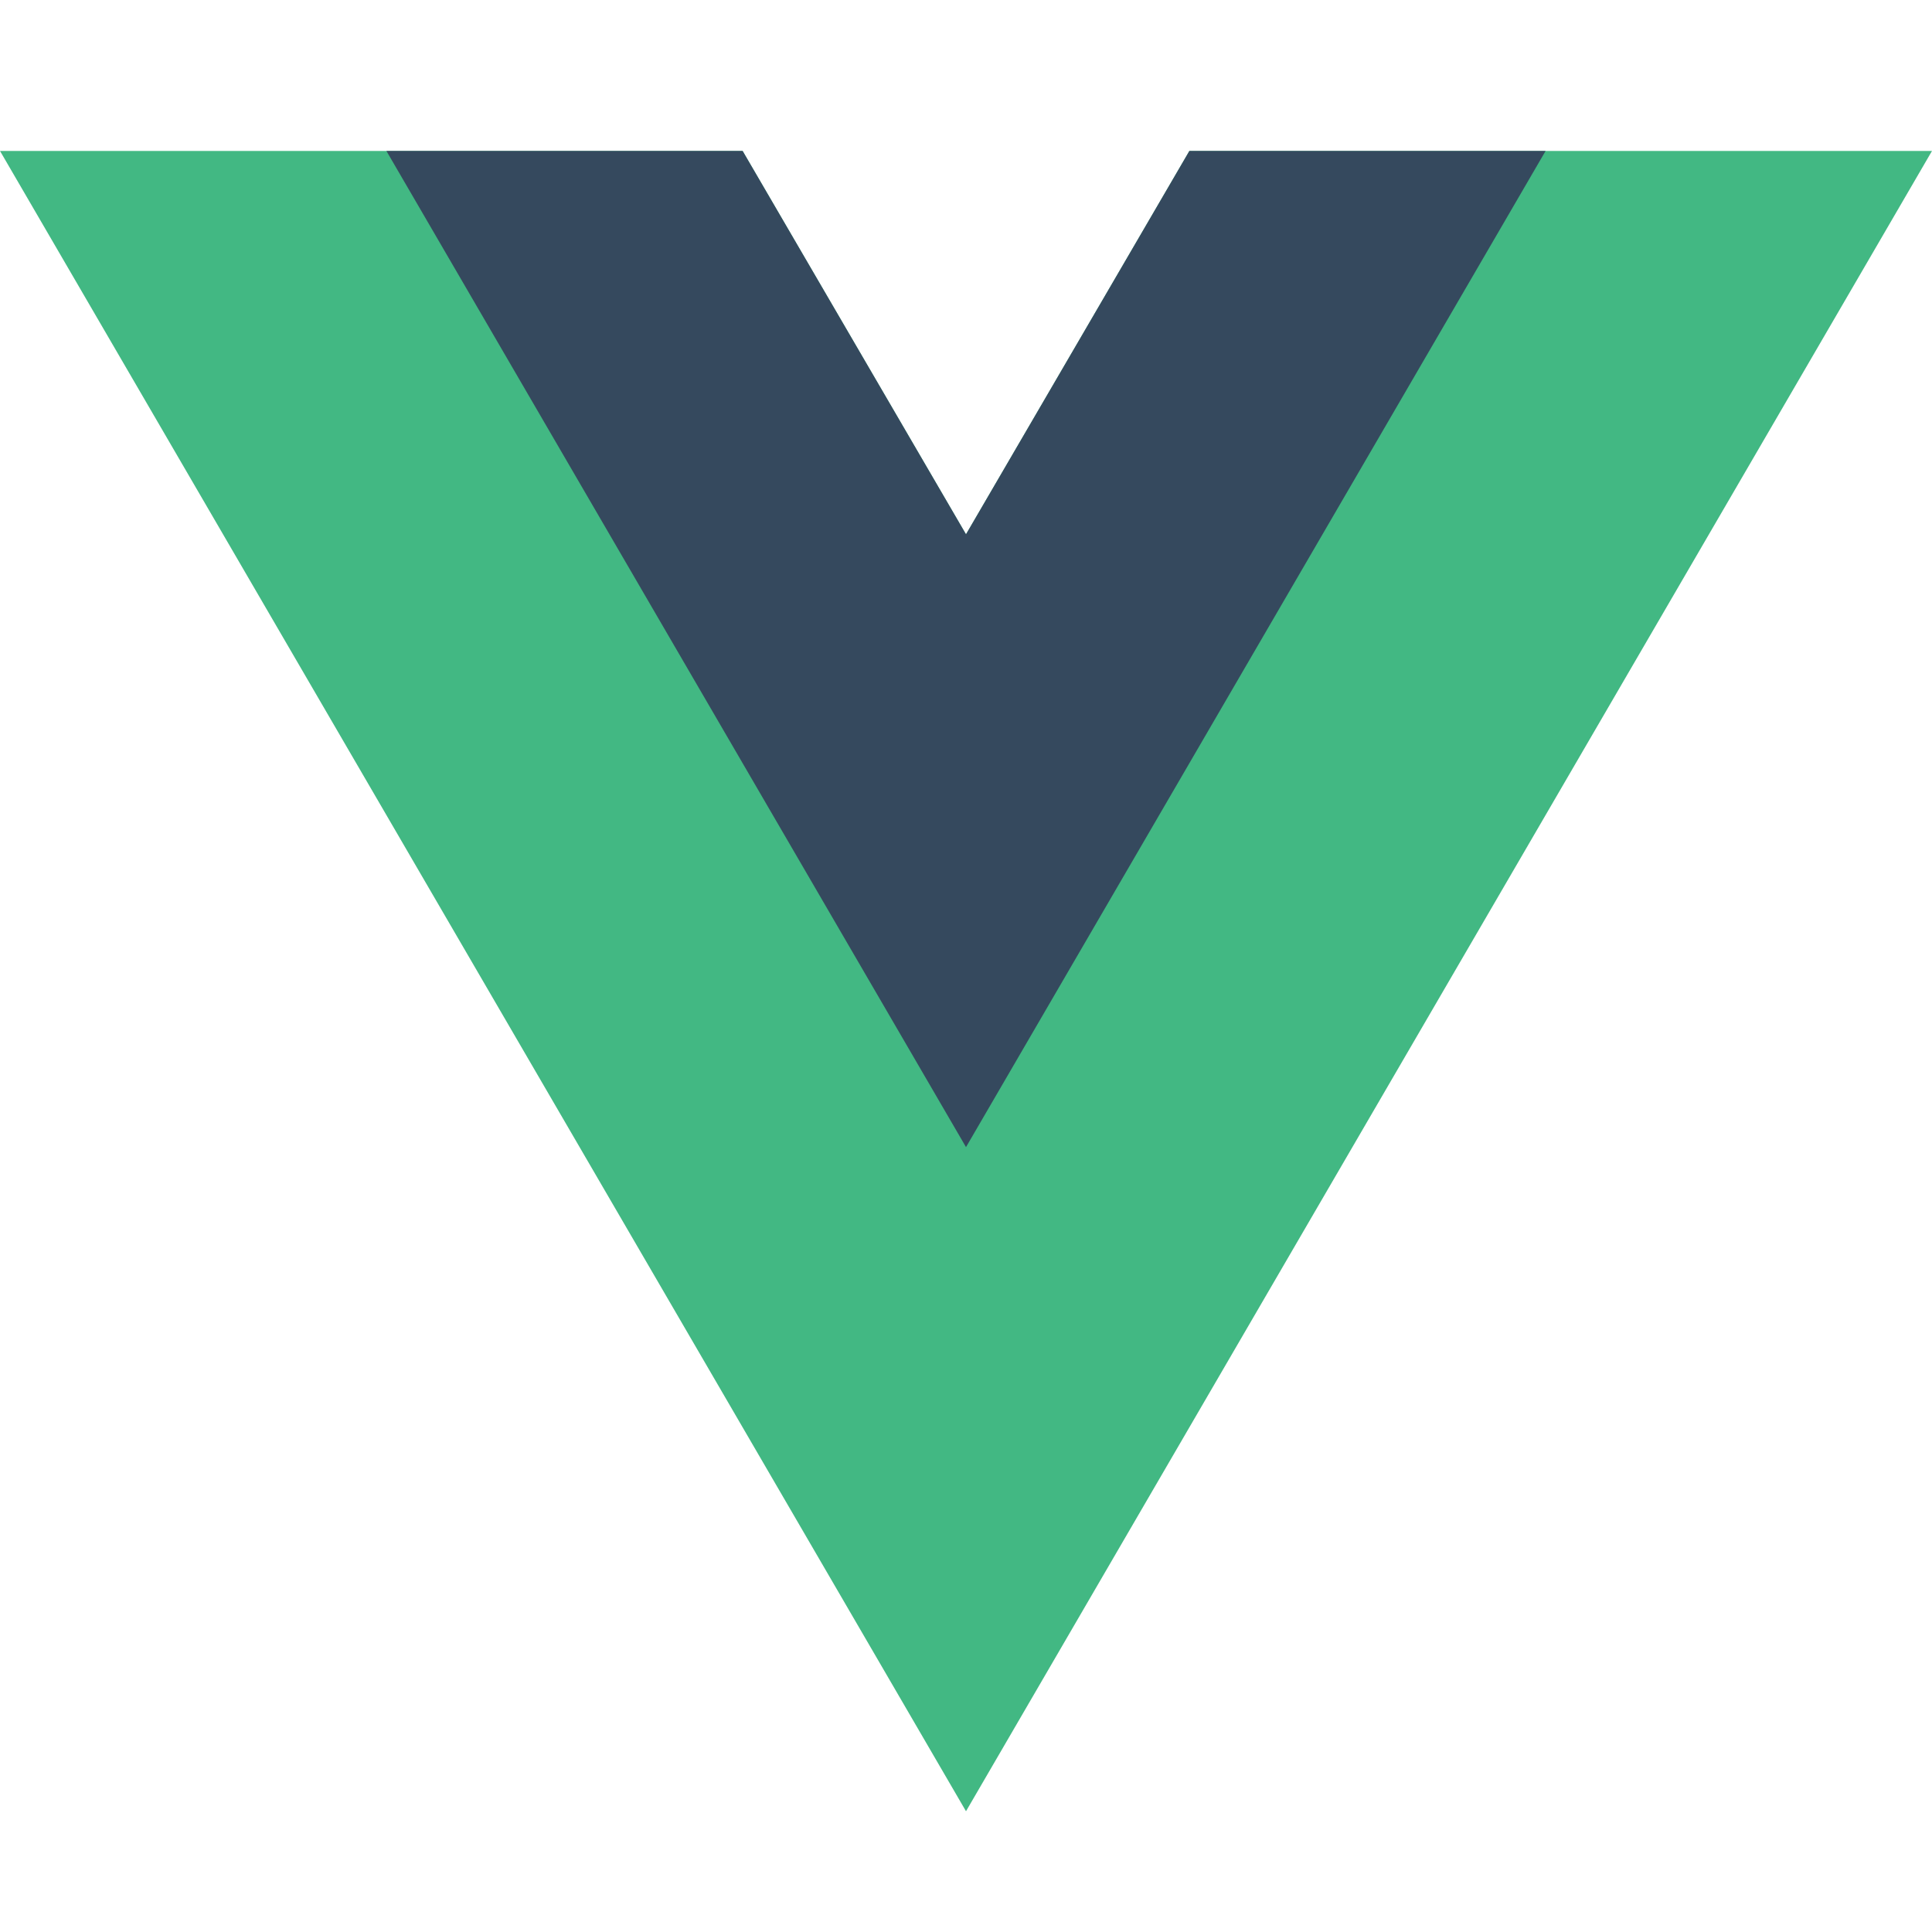
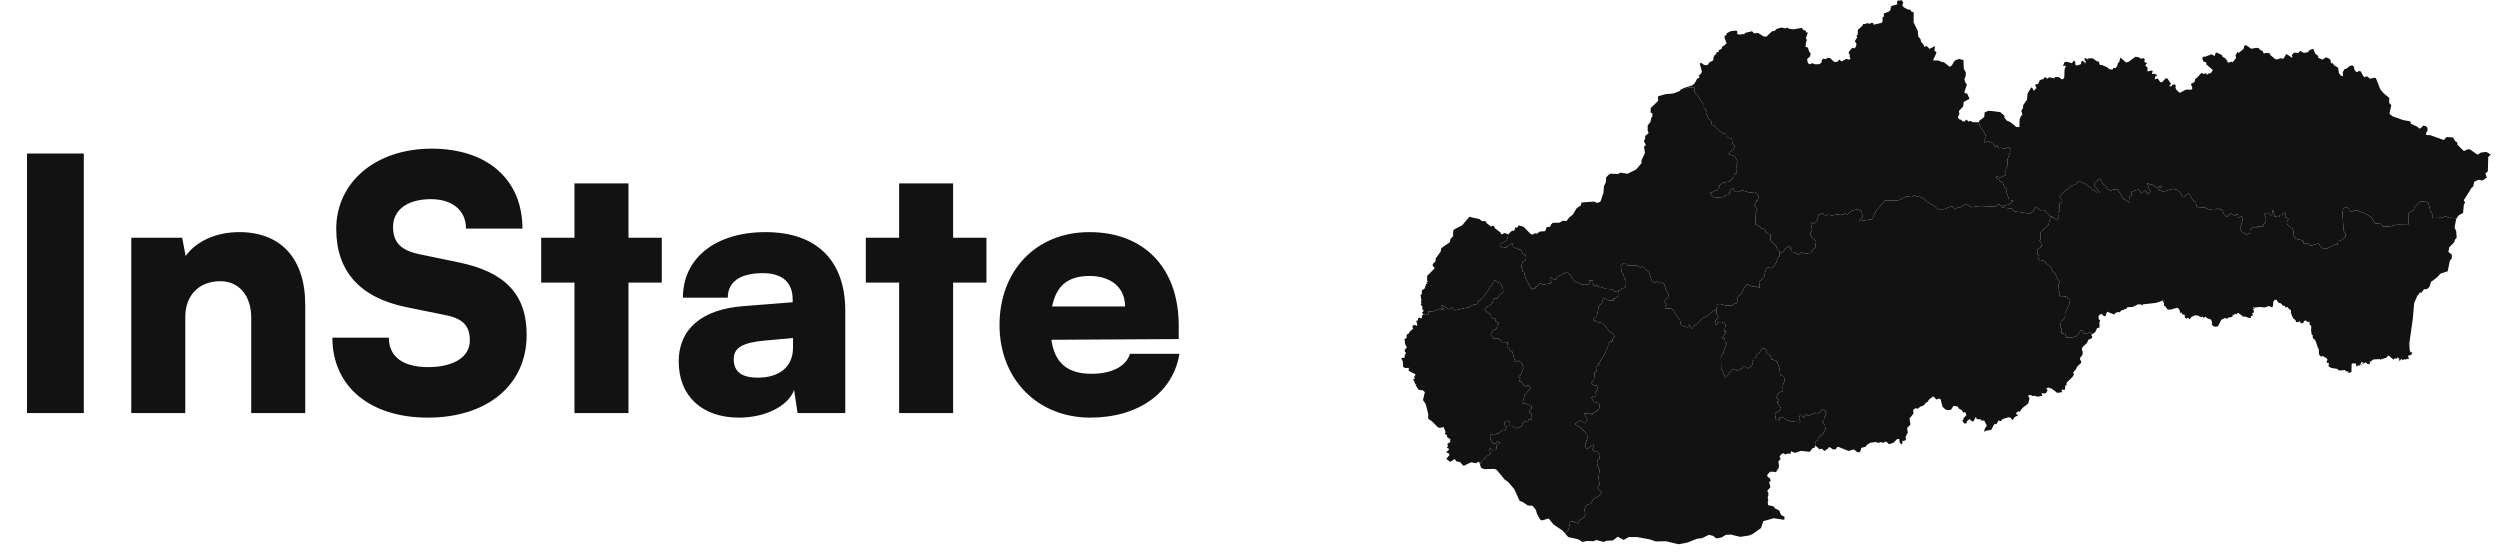
- <svg xmlns="http://www.w3.org/2000/svg" viewBox="0 0 128 128">
-   <style>
-     .st0 { fill: #42B883; }
-     .st1 { fill: #35495E; }
-   </style>
-   <path class="st0" d="M78.8,10L64,35.4L49.2,10H0l64,110l64-110C128,10,78.8,10,78.8,10z" />
-   <path class="st1" d="M78.8,10L64,35.4L49.2,10H25.6L64,76l38.4-66H78.8z" />
+ <svg xmlns="http://www.w3.org/2000/svg" width="204" height="45" viewBox="0 0 204 45" fill="none">
+   <path d="M6.839 12.531V33.706H2.203V12.531H6.839ZM15.12 33.706H10.713V19.399H14.863L15.149 20.887C16.036 19.656 17.667 18.941 19.527 18.941C22.932 18.941 24.906 21.116 24.906 24.864V33.706H20.5V25.923C20.5 24.12 19.498 22.947 17.982 22.947C16.236 22.947 15.12 24.091 15.12 25.866V33.706ZM27.437 18.683C27.437 14.849 30.671 12.13 35.22 12.13C39.77 12.13 42.632 14.649 42.632 18.655H38.025C38.025 17.167 36.909 16.251 35.163 16.251C33.275 16.251 32.073 17.109 32.073 18.512C32.073 19.799 32.731 20.429 34.219 20.744L37.395 21.402C41.172 22.174 42.975 23.977 42.975 27.325C42.975 31.417 39.77 34.078 34.906 34.078C30.184 34.078 27.122 31.531 27.122 27.554H31.729C31.729 29.099 32.874 29.957 34.934 29.957C37.023 29.957 38.339 29.128 38.339 27.783C38.339 26.61 37.796 26.009 36.394 25.722L33.16 25.064C29.383 24.292 27.437 22.146 27.437 18.683ZM51.284 33.706H46.877V23.061H44.159V19.399H46.877V14.963H51.284V19.399H54.002V23.061H51.284V33.706ZM60.304 34.078C57.27 34.078 55.382 32.304 55.382 29.5C55.382 26.867 57.242 25.236 60.676 24.979L64.682 24.664V24.435C64.682 23.033 63.823 22.289 62.249 22.289C60.389 22.289 59.388 23.004 59.388 24.292H55.725C55.725 21.058 58.386 18.941 62.478 18.941C66.627 18.941 68.974 21.259 68.974 25.351V33.706H65.082L64.796 31.817C64.338 33.134 62.45 34.078 60.304 34.078ZM61.849 30.816C63.537 30.816 64.71 29.986 64.71 28.355V27.582L62.478 27.783C60.561 27.954 59.874 28.384 59.874 29.299C59.874 30.329 60.504 30.816 61.849 30.816ZM77.775 33.706H73.368V23.061H70.65V19.399H73.368V14.963H77.775V19.399H80.493V23.061H77.775V33.706ZM88.973 34.078C84.652 34.078 81.561 30.93 81.561 26.524C81.561 22.06 84.566 18.941 88.887 18.941C93.379 18.941 96.183 21.888 96.183 26.552V27.668L85.796 27.726C86.054 29.614 87.113 30.501 89.058 30.501C90.718 30.501 91.891 29.9 92.206 28.87H96.241C95.726 32.046 92.893 34.078 88.973 34.078ZM88.915 22.518C87.17 22.518 86.197 23.29 85.854 25.007H91.805C91.805 23.491 90.689 22.518 88.915 22.518Z" fill="#121212" />
+   <path d="M145.21 20.774L145.274 20.642L145.512 20.532L145.705 20.266L145.99 20.115L146.106 20.143L146.122 20.363L146.225 20.371L146.215 20.554L146.482 20.594L146.645 20.75L146.79 20.759L147 20.598L147.35 20.693L147.763 20.639L147.889 20.401L148.126 20.209L148.194 19.678L147.838 19.367L147.764 19.228L147.746 19.018L147.876 18.78L147.754 18.239L147.821 18.167L147.92 18.227L148.084 18.21L148.28 17.959L148.395 17.54L148.663 17.419L148.751 17.424L148.877 17.554L149.069 17.566L149.169 17.519L149.475 17.578L150.19 17.465L150.35 17.528L150.543 17.421L150.748 17.497L151.034 17.218L151.567 17.067L151.863 17.204L151.955 17.434L151.965 17.761L151.731 17.959L151.761 18.049L152.766 17.888L153.069 17.228L153.805 16.372H154.784L155.023 16.31L155.552 16.025L156.001 16.085L156.22 15.933L156.425 16.054L156.652 16.061L156.977 16.184L157.092 16.337L157.491 16.628L157.706 16.708L158.159 17.078H158.601L159.295 16.822L159.516 17.086L159.78 16.923L159.957 16.918L160.291 16.705L160.634 16.718L160.723 16.843L160.887 16.907L161.58 16.811L162.757 16.865L163.126 16.656L163.404 16.945L164.171 17.017L164.348 17.241L165.645 17.431L165.927 17.237L166.149 16.858L166.468 17.159L166.692 17.128L166.882 17.187L167.287 17.638L167.502 17.706L167.299 17.8L167.141 18.377L166.497 18.972L166.528 19.509L166.399 19.637L166.521 19.733L166.609 20.117L166.25 20.351L166.232 20.493L166.272 20.802L166.396 20.84L166.351 21.132L166.42 21.302L166.721 21.26L167.359 21.808L167.514 22.145L167.701 22.319L167.916 22.812L168.108 22.97L167.96 23.254L168.015 23.749L168.092 23.888L168.009 23.974L168.015 24.09L168.306 24.233L168.638 24.162L168.734 24.378L168.93 24.41L168.843 24.882L168.509 25.545L168.51 25.814L168.386 26.051L168.187 26.225L168.108 26.651L168.245 26.862L168.214 27.144L168.288 27.258L168.336 27.188L168.448 27.254L168.531 27.223L168.532 27.39L168.612 27.466L168.571 27.551L169.097 27.536L169.411 27.436L169.552 27.331L169.764 26.986L169.941 26.932L170.035 27.233L170.262 27.231L170.515 27.097L170.651 27.207L170.654 27.311L170.747 27.515L170.615 27.654L170.417 27.712L170.297 27.984L169.922 28.346L169.876 28.551L169.954 28.71L169.934 28.944L169.709 29.252L169.832 29.527L169.813 29.616L169.475 29.941L169.409 30.116L169.158 30.416L169.244 30.544L169.118 30.755L168.677 31.183L168.618 31.305L168.645 31.464L168.599 31.415L168.538 31.454L168.496 31.81L168.208 31.798L168.284 31.993L167.876 32.063L167.479 31.751L167.174 31.625L166.962 31.7L167.089 31.833L166.98 32.051L166.799 32.114L166.585 32.082L166.653 32.306L166.187 32.372L166.081 32.294L165.845 32.316L165.697 32.219L165.537 32.258L165.507 32.358L165.611 32.496L165.504 32.922L165.029 33.295L164.802 33.595L164.656 33.573L164.529 33.705L164.499 33.777L164.659 33.856L164.651 33.905L164.378 34.043L164.267 34.235L164.19 34.258L164.086 34.109L163.93 34.043L163.516 34.16L163.344 34.249L163.289 34.372L163.09 34.308L162.917 34.592L162.715 34.627L162.49 35.07L162.047 35.157L161.911 35.246L161.957 34.98L162.127 34.732L161.903 34.302L161.725 34.333L161.594 34.216L161.307 34.2L161.232 34.006L161.048 34.375H160.911L160.711 34.198L160.493 34.387L160.479 34.533L160.29 34.568L160.118 34.324L160.207 34.246L160.233 34.106L160.467 33.879L160.362 33.627L160.197 33.665L160.082 33.466L159.837 33.338L159.767 33.184L159.542 33.125L159.379 33.146L159.202 33.436L158.919 33.474L158.742 33.404L158.508 33.184L158.354 32.575L158.198 32.524L158.013 32.602L157.753 32.337L157.397 32.615L157.299 32.795L157.172 32.849L156.954 33.099L156.747 33.158L156.456 33.364L156.334 33.295L156.113 33.443L156.143 33.745L155.819 34.151L155.895 34.646L155.623 34.92L155.671 35.302L155.487 35.662L155.545 35.846L155.394 35.976L155.241 35.966L155.22 36.229L155.125 36.247L155 36.071L154.994 35.839L154.819 35.817L154.498 36.139L154.139 36.241L153.915 36.035L153.732 36.074L153.716 36.15L153.494 36.076L153.238 36.142L153.08 36.064L152.626 36.127L152.357 36.284L152.238 36.449L151.885 36.547L151.805 36.827L151.687 36.92L151.478 36.843L151.339 36.699L151.179 36.683L150.855 36.802L150.02 36.469L149.905 36.48L149.799 36.661L149.589 36.677L149.308 36.491L149.211 36.508L149.163 36.608L148.862 36.806L148.671 36.608L148.48 36.666L148.17 36.385L148.167 36.011L148.325 35.937L148.38 35.698L148.701 35.467L148.967 35.054L148.907 34.705L148.708 34.399L148.825 34.32L148.868 34.03L149.024 33.889L148.913 33.772L149.05 33.62L148.706 33.382L148.473 33.665L148.281 33.728L148.114 33.665L148.069 33.734L147.493 33.932L147.352 33.8L147.163 34.113L147.024 33.882L146.89 33.843L146.797 34.105L146.912 34.447L146.266 34.41L145.77 34.273L145.631 34.129L145.291 34.02L145.202 34.071L145.22 34.261L145.169 34.298L144.916 34.249L144.835 33.796L144.983 33.6L145.095 33.624L145.337 33.338L145.03 32.863L145.04 32.746L145.165 32.739L145.172 32.678L144.966 32.423L145.066 32.142L145.237 31.997L145.487 31.914L145.478 31.448L145.641 31.009L145.547 30.686L145.356 30.662L145.25 30.482L145.223 30.105L145.009 29.515L144.669 29.332L144.592 29.363L144.456 29.038L144.158 28.76L144.186 28.6L144.011 28.445L143.786 28.453L143.561 28.788L143.291 28.975L143.329 29.06L143.213 29.203L143.112 29.216L143.133 29.411L142.98 29.468L142.992 29.78L142.886 29.89L142.584 30.092L142.536 29.969L142.269 29.909L142.164 30.042L141.766 30.244L141.348 30.096L141.105 30.478L140.89 30.674L140.816 30.86L140.741 30.801L140.758 30.674L140.626 30.528L140.604 30.365L140.449 30.115L140.428 29.173L140.473 28.99L140.623 28.858L140.633 28.682L140.886 28.06L140.767 27.907L140.739 27.602L140.527 27.591L140.886 27.045L140.706 27.067L140.812 26.519L140.704 26.322L140.656 26.361L140.494 26.281L140.272 26.279L140.138 26.334L140.104 26.49L139.933 26.462L139.997 26.155L140.213 25.946L140.197 25.799L140.083 25.644L140.054 25.35L140.126 24.816L140.372 24.806L140.815 24.926L141.367 24.92L141.523 24.781L141.699 24.762L141.767 24.592L141.749 24.342L141.863 24.144L142.065 24.008L142.351 23.437L142.592 23.189L142.886 23.341L143.104 23.393L143.261 23.355L143.568 23.499L143.595 23.306L143.523 22.992L143.939 22.653L144.097 21.955L144.273 21.81L144.523 21.893L144.73 21.751L144.944 21.413L145.118 20.965L145.211 20.894L145.21 20.774Z" fill="#121212" />
+   <path d="M116.103 25.684L116.535 25.687L116.566 25.435L117.044 25.381L117.536 25.176L117.58 25.256L117.795 25.274V25.183L117.631 24.99L117.647 24.896L118.22 25.245L118.519 25.075L118.623 25.281L118.762 25.319L119.832 25.076L120.213 24.87L120.572 24.806L120.647 24.541L121.004 24.314L121.996 22.836L122.216 23.032L122.432 23.124L122.63 23.518L122.662 23.774L122.605 23.9L122.357 24.051L122.168 24.352L121.87 24.375L121.763 24.763L121.19 25.16L121.142 25.308L121.63 25.657L121.696 25.947L122.011 25.997L122.021 26.203L122.303 26.338L122.271 26.443L122.153 26.52L122.166 26.669L122.084 26.853L121.806 26.95L121.802 27.051L121.645 27.259L121.67 27.362L121.888 27.619L122.296 27.638L122.548 27.914L123.031 27.919L122.954 28.368L123.201 28.403L123.193 28.598L123.402 28.691L123.607 29.416L123.691 29.524L123.941 29.426L124.214 29.686L124.304 30.042L124.078 30.627L123.898 30.708L124.059 30.873L123.973 31.109L124.134 31.125L124.217 31.312L124.474 31.52L124.541 31.548L124.705 31.418L124.9 31.642L124.394 32.283L124.252 32.83L124.341 32.924L124.541 32.943L124.975 33.149V33.306L124.791 33.572L124.816 33.677L124.99 33.758L125.004 34.134L124.951 34.219L124.73 34.242L124.68 34.365L124.423 34.375L124.258 34.545L124.145 34.803L123.718 34.956L123.44 34.768L123.199 34.756L123.212 34.419L122.929 34.326L122.742 34.494L122.808 34.746L122.967 34.835L122.805 35.116L122.641 35.073L122.223 35.404L122.129 35.372L121.892 35.514L121.712 35.403L121.622 35.419L121.594 35.529L121.667 35.616L121.617 35.852L121.734 36.074L121.896 36.197H122.036L122.194 36.006L122.357 36.092L122.367 36.209L122.152 36.253L122.081 36.699L121.78 36.743L121.632 36.591L121.555 36.622L121.572 36.847L121.671 37.035L121.279 37.235L121.055 37.539L120.913 37.545L120.929 37.699L120.76 37.877L120.691 37.661L120.429 37.798L120.047 37.719L119.429 38.018L119.118 37.684L118.894 37.677L118.678 37.459L118.352 37.693L118.015 37.444L118.284 37.125L118.232 37.002L118.002 36.901L118.271 36.654L118.071 36.531L118.165 36.355L118.081 36.237L118.37 36.039L118.3 35.925L118.365 35.855L118.117 35.691L118.053 35.605L118.101 35.501L117.989 35.479L117.882 35.34L117.975 35.278L117.789 34.838L117.538 34.912L117.355 34.886L116.845 34.377L116.537 34.167L116.544 33.784L116.334 32.969L116.114 32.645L116.267 32L116.113 31.857L115.756 31.805L115.523 31.443L115.587 31.342L115.51 31.38L115.314 30.938L115.465 30.911L115.384 30.802L115.513 30.546L114.952 30.265L114.961 30.017L114.642 30.033L114.495 29.918L114.472 29.499L114.351 29.252L114.387 29.198L114.615 29.201L114.618 29.015L114.737 28.778L114.644 28.725L114.624 28.539L114.801 28.352L114.653 28.065L114.611 27.665L114.811 27.551L114.756 27.44L114.817 27.278L114.947 27.223L115.025 27.068L115.32 26.82L115.243 26.672L115.294 26.563L115.442 26.5L115.561 26.579L115.65 26.555L115.574 26.173L115.712 26.143L115.693 25.993L115.847 25.898L115.882 25.963L116.043 25.957L116.008 25.797L116.103 25.684Z" fill="#121212" />
+   <path d="M167.501 17.706L167.76 17.917L167.976 17.857L168.011 17.635L167.933 17.545L167.928 17.389L168.039 17.222L168.045 16.62L168.249 16.493L168.273 16.413L168.258 16.275L168.097 16.154L168.062 16.023L168.583 15.477L168.765 15.413L168.862 15.268L169.08 15.131L169.362 15.057L169.594 14.76L170.114 14.977L170.572 15.305L170.743 15.504L171.016 15.611L171.141 15.748L171.384 15.756L170.882 15.112L170.952 14.913L171.308 14.569L171.404 14.63L171.572 14.973L171.861 15.219L171.899 15.378L172.258 15.573L172.441 15.463L172.791 15.437L173.318 16.281L173.456 16.31L173.765 16.547L173.715 16.414L173.76 16.066L173.935 15.914L173.933 15.691L174.001 15.63L174.476 15.469L174.59 15.513L174.728 15.788L175.045 15.546L175.125 15.589L175.196 15.786L175.305 15.795L175.468 15.68L175.495 15.637L175.327 15.385L175.344 15.192L175.195 15L175.273 14.936L175.447 15.046L175.626 15.06L175.953 15.306L176.377 15.142L176.348 15.267L176.079 15.447L176.19 15.568L176.418 15.565L176.46 15.669L177.301 15.401L177.643 15.494L177.898 15.681L178.078 16.063L178.153 16.097L178.598 15.76L178.948 16.348L179.176 16.483L179.24 16.896L179.892 16.934L180.33 17.114L180.769 17.144L180.971 16.945L181.104 17.064L181.346 17.137L181.484 17.497L181.716 17.715L182.005 17.408L182.393 17.638L182.435 17.5L182.629 17.507L182.621 17.772L182.937 17.635L183.016 17.892L182.779 18.707L182.965 18.939L183.321 19.152L183.61 19.022L183.595 18.754L183.807 18.562L183.931 18.511L184.076 18.604L184.213 18.481L184.66 18.482L184.709 18.308L184.85 18.166L184.834 17.815L184.881 17.758L184.776 17.504L184.843 17.428L185.088 17.365L185.39 17.645L185.437 17.128L185.526 17.26L185.608 17.657L185.931 17.715L186.018 17.673V17.561L186.198 17.534L186.468 17.324L186.478 17.75L186.664 17.799L186.753 17.9L186.603 18.071L186.626 18.279L186.805 18.508L187.033 18.622L187.162 18.883L187.13 19.145L187.319 19.471L187.87 19.616L187.979 19.722L187.964 19.863L188.247 19.855L188.576 20.052L189.188 19.862L189.351 20.109L189.601 20.31L189.954 20.254L190.565 19.916L190.708 19.931L190.709 20.041L190.792 19.678L191.075 19.587L191.376 19.332L191.405 19.079L191.242 18.833L191.142 17.374L191.196 17.048L191.355 16.934L191.607 16.964L191.765 17.259L191.857 17.221L191.945 17.285L192.058 17.204L192.329 17.171L193.113 17.478L193.525 17.762L193.795 18.22L194.328 18.277L194.437 18.482L194.952 18.485L195.595 18.336L196.491 18.352L196.556 18.232L196.513 17.436L196.631 17.305L196.918 17.19L197.056 16.872L197.505 16.413L197.999 16.476L198.166 16.594L198.318 17.228L198.468 17.446L198.506 17.796L199.251 17.769L199.57 17.639L199.811 17.769L200.32 17.794L200.426 17.869L200.291 18.568L200.426 18.864L200.466 19.394L200.344 19.526L200.257 19.776L199.859 20.178L199.789 20.559L200.064 20.778L200.07 21.081L199.91 21.263L199.733 22.132L199.169 22.315L198.793 22.692L198.365 23.004L198.259 23.376L198.041 23.595L197.798 23.603L197.582 23.885H197.406L197.394 24.029L197.297 24.046L196.995 24.728L196.885 26.012L196.6 28.019L196.633 28.581L196.703 28.754L196.848 28.748L196.789 28.931L196.494 29.038L196.571 29.282H196.391L196.333 29.348L196.202 29.304L196.025 29.392L195.949 29.266L195.806 29.481L195.763 29.268L195.646 29.146L195.595 29.263L195.389 29.243L195.329 29.357L194.896 29.006L194.708 29.196L194.291 29.317L194.237 29.386L194.209 29.301L193.659 29.332L193.431 29.512L193.339 29.503L193.408 29.61L193.328 29.729L193.188 29.698L193.047 29.563L192.902 29.651L192.863 29.531L192.856 29.705L192.777 29.695L192.809 29.571L192.729 29.527L192.636 29.641L192.711 29.8L192.638 29.834L192.641 29.721L192.584 29.71L192.523 29.852L192.404 29.803L192.353 29.909L192.278 29.869L192.238 29.657L191.948 29.656L191.891 29.729L191.88 30.338L191.719 30.424L191.618 30.428L191.639 30.326L191.428 30.298L191.363 30.198L190.85 30.234L190.722 30.103L190.223 30.021L190.009 29.887L190.04 29.62L189.926 29.625L189.839 29.524L189.928 29.367L189.861 29.24L189.546 29.053L189.37 29.091L189.229 28.908L189.209 28.431L189.165 28.45L188.918 27.734L188.801 27.677L188.703 27.494L188.74 27.408L188.596 27.212L188.639 27.095L188.578 27.062L188.602 26.648L188.552 26.519L188.477 26.533L188.448 26.234L188.318 26.287L188.134 26.14L188.019 26.197L187.922 26.383L187.726 26.354L187.645 26.203L187.533 26.287L187.358 26.288L187.322 26.14L187.104 25.946L186.936 25.548L186.94 25.3L186.811 25.253L186.802 25.173H186.712L186.69 25.052L186.499 25.088L186.407 24.939L186.307 24.955L186.109 24.747L185.922 24.703L185.758 24.453L185.604 24.476L185.505 24.601L185.47 24.997L185.386 25.079L185.142 24.967L184.805 25.088L184.358 25.046L183.944 25.107L183.924 25.028L183.854 25.142L184.011 25.191L183.826 25.258L183.935 25.369L183.868 25.548L183.762 25.532L183.849 25.703L183.664 25.826L183.685 25.931L183.544 25.952L183.158 25.811L183.088 25.865L182.657 25.543L182.557 25.552L182.548 25.663L182.368 25.586L182.303 25.715L182.181 25.679L182.184 25.826L181.976 25.908L181.925 25.862L181.909 25.936L181.839 25.889L181.725 26.036L181.614 25.934L181.267 26.086L180.991 26.617L180.82 26.663L180.65 26.641L180.497 26.509L180.484 26.218L180.399 26.066L180.123 25.975L179.961 25.849L179.764 25.954L179.762 25.834L179.643 25.872L179.475 25.83L179.366 25.725L179.309 25.78L179.168 25.71L178.84 25.849L178.666 26.06L178.554 25.927L178.422 25.994L178.291 25.938L178.272 25.687L178.053 25.641L178.031 25.482L177.928 25.571L177.829 25.246L177.677 25.11L177.086 25.27L176.877 25.256L176.654 24.955L176.583 24.968V24.649L176.45 24.686L176.551 24.503L175.932 24.715L174.865 24.835L174.797 24.933L174.711 24.839L174.466 24.835L174.015 25.052L173.607 25.063L173.45 25.251L173.394 25.191L173.291 25.293L173.087 25.334L172.984 25.474L172.762 25.473L172.583 25.564L172.534 25.668L171.943 25.436L171.787 25.823L171.62 25.76L171.516 25.611L171.346 25.672L171.235 25.807L171.25 26.025L171.369 26.161L171.308 26.314L171.327 26.726L171.129 26.768L170.964 27.111L170.653 27.311L170.65 27.207L170.514 27.098L170.261 27.231L170.034 27.234L169.94 26.932L169.763 26.986L169.551 27.332L169.41 27.436L169.096 27.537L168.57 27.551L168.611 27.466L168.531 27.39L168.53 27.223L168.447 27.254L168.335 27.188L168.287 27.258L168.213 27.144L168.243 26.862L168.107 26.651L168.185 26.225L168.384 26.051L168.509 25.814L168.508 25.545L168.842 24.882L168.929 24.41L168.733 24.378L168.637 24.162L168.304 24.233L168.014 24.09L167.995 24.008L168.091 23.888L168.014 23.749L167.959 23.254L168.107 22.971L167.915 22.812L167.7 22.319L167.513 22.145L167.358 21.808L166.72 21.26L166.419 21.302L166.35 21.132L166.395 20.84L166.271 20.802L166.23 20.493L166.249 20.351L166.608 20.117L166.519 19.733L166.397 19.637L166.527 19.509L166.496 18.972L167.14 18.377L167.298 17.8L167.501 17.706Z" fill="#121212" />
+   <path d="M132.053 23.72L132.268 23.642L132.345 23.503L132.463 23.527L132.63 23.376L132.678 23.206L132.67 22.834L132.564 22.75L132.441 22.311L132.329 22.207L132.255 21.697L132.463 21.482L132.656 21.463L132.83 21.675L133.552 21.659L133.832 21.822L134.044 21.747L134.56 22.221L134.759 22.853L135 23.089L135.206 22.975L135.439 23.101L135.597 23.06L135.781 23.159L135.991 23.75L136.158 24.001L136.113 24.276L135.761 24.618L135.999 24.816L135.877 24.956L135.873 25.11L135.925 25.185L136.381 25.179L136.551 25.315L136.842 25.811L137.067 26.055L137.144 26.439L137.24 26.574L137.7 26.714L137.828 26.637L137.867 26.455L137.913 26.645L138.112 26.831L138.178 26.603L138.462 26.439L138.933 25.957L139.348 25.761L139.77 25.365L140.053 25.35L140.082 25.644L140.197 25.799L140.213 25.946L139.996 26.155L139.932 26.462L140.104 26.49L140.137 26.334L140.271 26.279L140.493 26.281L140.656 26.361L140.704 26.322L140.811 26.519L140.705 27.067L140.885 27.045L140.526 27.591L140.738 27.602L140.766 27.907L140.885 28.06L140.632 28.682L140.622 28.858L140.473 28.99L140.428 29.173L140.448 30.115L140.603 30.365L140.625 30.528L140.757 30.674L140.74 30.802L140.815 30.86L140.889 30.674L141.104 30.478L141.347 30.096L141.765 30.244L142.163 30.042L142.268 29.909L142.535 29.969L142.583 30.092L142.885 29.89L142.991 29.78L142.979 29.468L143.132 29.411L143.112 29.217L143.212 29.203L143.328 29.06L143.29 28.975L143.56 28.788L143.786 28.453L144.011 28.445L144.185 28.601L144.157 28.76L144.455 29.038L144.592 29.363L144.669 29.332L145.008 29.515L145.222 30.105L145.25 30.483L145.356 30.663L145.546 30.686L145.64 31.009L145.478 31.448L145.486 31.914L145.236 31.997L145.065 32.142L144.965 32.423L145.171 32.678L145.164 32.739L145.039 32.746L145.029 32.864L145.337 33.338L145.094 33.624L144.982 33.6L144.834 33.796L144.915 34.249L145.168 34.298L145.219 34.261L145.202 34.071L145.29 34.02L145.63 34.129L145.769 34.273L146.265 34.41L146.911 34.447L146.796 34.105L146.889 33.843L147.023 33.882L147.162 34.113L147.351 33.8L147.492 33.932L148.069 33.734L148.114 33.666L148.281 33.728L148.472 33.666L148.705 33.382L149.049 33.62L148.912 33.772L149.023 33.889L148.867 34.03L148.824 34.32L148.708 34.399L148.907 34.705L148.966 35.054L148.7 35.467L148.379 35.698L148.324 35.937L148.166 36.011L148.169 36.385L148.093 36.414L148.067 36.543L147.919 36.559L147.672 36.869L146.958 36.79L146.504 36.952L146.255 36.881L146.201 36.794L146.108 36.948L146.13 37.02L145.842 37.015L145.691 37.089L145.523 36.976L145.329 37.086L145.194 37.299L145.268 37.339L145.287 37.46L145.109 37.664L145.173 37.999L145.098 38.335L145.059 38.259L144.988 38.365L145.058 38.387L144.876 38.532L144.594 38.476L144.471 38.54L144.432 38.471L144.348 38.543L144.411 38.592L144.274 38.653L144.195 38.791L144.259 38.927L144.42 39.025L144.5 39.281L144.361 39.301L144.462 39.759L144.208 40.059L144.329 40.304L144.26 40.352L144.314 40.418L144.24 40.569L144.298 40.869L144.244 40.898L144.276 41.217L144.721 41.321L144.834 41.483L145.19 41.653L145.321 42.006L145.624 42.184L145.594 42.416L144.738 42.288L143.886 42.525L143.694 43.093L143.014 43.576L142.74 43.693L142.006 43.807L141.239 43.621L140.827 43.641L140.47 43.86L140.13 43.927L140.024 43.914L139.784 43.724L139.447 43.641L138.889 43.911L138.476 43.965L137.694 44.273L136.955 44.412L135.948 44.164L135.116 44.182L134.592 44.009L133.596 43.826L132.909 43.823L132.49 44.06L132.008 43.798L131.61 44.102L131.089 44.126L130.856 44.22L130.255 44.065L130.046 44.161L129.494 44.142L129.124 44.224L128.79 44.009L127.962 43.821L127.706 43.522L127.982 43.258L128.135 42.569L128.415 42.562L128.473 42.66L128.652 42.661L128.749 42.743L128.875 42.465L129.295 42.187L129.359 41.998L129.291 41.554L129.459 41.211L129.8 41.096L130.069 40.689L130.511 40.431L130.713 40.182L130.352 39.822L130.524 39.522L130.429 38.943L130.54 38.362L130.355 38.015L130.393 37.703L130.331 37.555L130.559 37.378L130.486 37.23L130.498 37.018L130.374 36.878L130.171 36.862L129.912 36.692L130.079 36.468L129.975 36.288L129.577 36.594L129.411 36.563L129.344 36.244L129.529 35.785L129.507 35.471L129.079 34.972L128.502 34.611L128.871 34.34L129.077 34.333L129.202 34.517L129.327 34.522L129.536 34.261L129.262 33.714L129.556 33.752L129.741 33.702L129.912 33.859L129.981 33.702L130.323 33.545L130.482 33.373L130.522 33.109L130.469 32.916L130.049 32.782L129.873 32.492L129.924 32.332L130.068 32.419L130.248 32.302L130.233 32.142L130.146 32.056L130.387 31.665L130.299 31.46L129.963 31.425L129.856 31.207L130.069 31.033L130.111 30.424L130.281 30.291L130.214 29.983L130.451 29.799L130.386 29.7L130.535 29.62L130.593 29.423L130.972 28.842L131.222 28.259L131.214 28.14L131.378 27.875L131.609 27.87L131.564 27.728L131.748 27.45L131.693 27.295L131.321 27.032L130.872 26.473L130.73 26.361L130.226 26.249L130.166 26.145L130.055 26.149L130.04 25.997L130.309 25.783L130.453 25.022L130.734 24.681L130.826 24.317L131.137 24.427L131.246 24.547L131.678 24.512L131.638 24.352L131.831 24.336L132.025 24.156L132.053 23.72Z" fill="#121212" />
+   <path d="M183.702 3.975L184.139 3.903L184.328 3.934L184.405 4.057L184.634 4.169L184.723 4.37L184.909 4.313L185.204 4.344L185.268 4.502L185.685 4.841L185.894 4.837L186.066 4.749L186.331 4.791L186.527 4.452L186.605 4.423L187.015 4.701L187.07 4.641L187.005 4.512L187.191 4.288L187.509 4.335L187.727 4.14L187.866 4.268L188.107 4.325L188.186 4.257L188.299 4.284L188.48 4.073L188.758 3.982L188.935 4.388L189.166 4.566L189.17 4.72L189.526 4.863L189.806 4.674L190.145 4.832L190.217 5.163L190.355 5.157L190.472 5.33L190.79 5.525L190.859 5.952L190.999 6.166L191.192 6.223L191.172 5.891L191.307 5.649L191.546 5.558L191.75 5.364L191.991 5.348L192.1 5.476L192.101 5.65L192.273 5.876L192.363 5.883L192.477 5.782L192.652 5.835L192.809 6.166L192.958 6.325L193.015 6.253L193.182 6.246L193.392 6.423L193.766 6.34L193.875 6.378L194.225 7.272L194.473 7.582L194.967 7.996L194.952 8.394L195.129 8.573L194.983 9.287L195.222 9.485L196.095 9.799L196.692 9.905L196.72 10.091L197.25 10.336L197.408 10.493L197.543 10.448L197.728 10.253L197.941 10.288L198.053 10.396L198.104 10.594L197.972 10.857L197.975 11.013L198.323 11.035L199.408 11.427L199.646 11.18L200.168 11.216L200.348 11.528L200.5 11.604L200.529 11.81L201.017 12.292L201.106 12.311L201.357 12.185L201.555 12.191L202.12 12.596L202.208 12.612L202.413 12.459L202.874 12.394L203.238 12.605L203.042 12.81L203.009 13.983L202.804 14.158L202.93 14.5L202.547 14.734L202.246 14.664L201.887 14.84L201.816 15.217L201.693 15.309L201.048 16.334L201.148 16.536L201.048 16.711L200.985 17.371L200.615 17.585L200.426 17.869L200.32 17.794L199.812 17.769L199.571 17.639L199.251 17.769L198.506 17.796L198.468 17.446L198.319 17.228L198.166 16.594L197.999 16.476L197.506 16.413L197.057 16.872L196.919 17.19L196.631 17.305L196.514 17.436L196.557 18.232L196.492 18.352L195.596 18.336L194.952 18.485L194.438 18.482L194.329 18.277L193.796 18.22L193.526 17.762L193.114 17.478L192.329 17.171L192.059 17.204L191.946 17.285L191.857 17.221L191.766 17.259L191.607 16.965L191.356 16.934L191.196 17.048L191.143 17.374L191.243 18.833L191.405 19.079L191.376 19.332L191.076 19.587L190.793 19.678L190.71 20.041L190.708 19.931L190.566 19.916L189.955 20.254L189.602 20.31L189.352 20.11L189.189 19.862L188.576 20.052L188.248 19.855L187.965 19.864L187.979 19.722L187.87 19.616L187.32 19.471L187.131 19.145L187.163 18.883L187.034 18.623L186.806 18.509L186.627 18.279L186.604 18.071L186.753 17.9L186.665 17.799L186.479 17.75L186.469 17.325L186.199 17.534L186.019 17.562V17.673L185.931 17.715L185.609 17.657L185.526 17.26L185.438 17.128L185.391 17.645L185.089 17.366L184.844 17.428L184.777 17.505L184.881 17.758L184.835 17.815L184.851 18.166L184.71 18.308L184.661 18.482L184.213 18.481L184.077 18.604L183.931 18.511L183.808 18.563L183.596 18.754L183.61 19.022L183.321 19.152L182.966 18.939L182.78 18.707L183.016 17.892L182.938 17.635L182.621 17.772L182.63 17.508L182.436 17.5L182.393 17.638L182.006 17.408L181.717 17.715L181.484 17.497L181.346 17.137L181.105 17.064L180.971 16.945L180.77 17.145L180.331 17.114L179.892 16.934L179.24 16.896L179.176 16.483L178.948 16.348L178.598 15.76L178.154 16.097L178.078 16.063L177.898 15.681L177.644 15.494L177.301 15.402L176.46 15.669L176.418 15.566L176.19 15.568L176.08 15.447L176.349 15.267L176.378 15.143L175.953 15.306L175.627 15.061L175.448 15.046L175.274 14.936L175.195 15.001L175.345 15.192L175.327 15.386L175.496 15.637L175.468 15.68L175.306 15.795L175.197 15.786L175.126 15.589L175.046 15.546L174.729 15.788L174.591 15.513L174.476 15.469L174.001 15.63L173.933 15.691L173.936 15.914L173.76 16.066L173.715 16.414L173.766 16.547L173.457 16.31L173.319 16.281L172.792 15.437L172.442 15.463L172.259 15.573L171.9 15.378L171.862 15.219L171.573 14.973L171.405 14.63L171.309 14.569L170.953 14.913L170.883 15.112L171.384 15.756L171.142 15.748L171.017 15.611L170.744 15.504L170.572 15.305L170.115 14.977L169.595 14.761L169.363 15.058L169.081 15.131L168.863 15.268L168.766 15.413L168.584 15.478L168.063 16.023L168.097 16.154L168.259 16.275L168.273 16.413L168.25 16.493L168.045 16.621L168.039 17.222L167.929 17.389L167.933 17.546L168.012 17.635L167.977 17.857L167.761 17.917L167.502 17.706L167.287 17.638L166.882 17.187L166.692 17.128L166.468 17.159L166.148 16.858L165.926 17.237L165.644 17.431L164.347 17.241L164.17 17.017L163.403 16.945L163.466 16.786L163.942 16.692L164.275 16.401L164.214 16.341L163.951 16.319L163.717 15.649L163.793 15.451L163.582 15.311L163.415 14.908L162.885 14.526L162.933 14.398L163.201 14.49L163.676 14.28L163.675 13.83L163.832 13.427L163.806 13.029L164.016 12.459L164.037 12.132L163.832 12.006L163.637 12.128L163.254 12.06L163.082 12.096L162.939 11.813L162.917 11.981L162.831 12.027L162.59 11.643L162.343 11.661L162.3 11.49L161.97 11.627L161.877 11.594L162.013 11.256L161.973 11.177L162.028 11.001L161.559 10.274L161.469 9.974L161.524 9.845L161.913 9.552L161.947 9.175L162.256 9.037L162.599 9.068L163.219 9.148L163.57 9.458L163.554 9.599L163.759 9.845L164.038 9.957L164.535 10.364L164.782 10.37L164.799 9.75L164.911 9.469L165.029 9.368L164.937 9.019L165.062 8.86L165.097 8.573L165.4 8.137L165.454 7.62L165.746 7.143L165.822 7.146L165.949 7.411L166.179 7.186L166.076 6.966L166.115 6.872L166.307 6.859L166.453 6.536L166.731 6.45L166.892 6.272L167.043 6.429L167.216 6.306L167.618 6.395L167.697 6.294L167.814 6.28L168.034 6.306L168.219 6.46H168.339L168.443 6.335L168.469 5.65L168.59 5.364L168.344 5.38L168.453 5.086L168.649 5.036L169.062 5.157L169.238 4.935L169.342 5.058L169.349 5.311L169.522 5.342L169.807 5.232L169.842 5.031L169.919 4.957L170.081 5.052L170.148 5.209L170.206 4.967L170.093 4.933L170.125 4.715L170.366 4.847L170.423 4.825L170.362 4.765L170.748 4.753L171.102 4.995L171.27 5.036L171.345 5.302L171.528 5.311L171.951 5.487L172.102 5.631L172.368 5.691L172.453 5.538L172.607 5.564L172.763 5.408L172.8 5.206L172.956 4.999L173.014 4.693L173.5 5.103L173.733 5.021L174.248 4.629L174.508 4.67L174.717 4.789L174.932 4.742L175.014 4.859L174.976 5.048L175.197 5.153L175.052 5.345L175.239 5.517L175.23 5.83L175.618 5.747L175.656 5.826L175.596 6.041L175.852 6.019L176.012 6.139L175.955 6.246L175.849 6.103L175.892 6.215L175.82 6.479L176.065 6.397L176.276 6.701L176.428 6.709L176.706 6.404L176.854 6.39L177.153 6.842L177.004 7.041L177.189 7.045L177.265 6.924L177.467 6.875L177.553 7.028L177.512 7.151L177.592 7.328L177.869 7.578L178.375 7.309L178.815 7.32L178.902 7.2L178.778 6.845L179.072 6.694L179.137 6.409L179.234 6.385L179.608 5.978L179.692 5.959L179.826 6.046L179.988 5.97L180.107 6.106L180.2 6.003L180.398 5.974L180.572 5.721L180.035 5.251L180.036 5.1L179.795 5.014L179.706 4.739L179.772 4.633L179.959 4.622L180.454 4.427L180.707 4.573L180.809 4.31L180.896 4.291L181.31 4.494L181.375 4.655L181.497 4.69L181.735 4.92L181.754 5.084L181.94 5.096L182.072 5.026L182.183 5.078L182.469 4.734L182.418 4.521L182.569 4.248L182.688 4.309L183.066 3.994L183.159 3.701L183.275 3.687L183.702 3.975Z" fill="#121212" />
+   <path d="M119.979 17.711L120.727 17.881L120.936 18.041L121.217 18.049L121.329 18.229L121.657 18.481L121.896 18.413L121.979 18.62L122.412 18.949L122.54 19.138L122.761 19.012L123.073 19.126L122.958 19.622L122.402 19.913L122.383 20.058L122.626 20.254L122.782 20.178L122.865 20.232L123.387 19.821L123.464 20.016L123.435 20.112L123.734 20.282L123.824 20.218L123.918 20.355L124.094 20.367L124.276 20.721L124.479 20.79L124.537 21.001L124.488 21.251L124.268 21.328L124.124 21.756L124.217 21.924L124.212 22.169L124.355 22.192L124.486 22.7L124.993 23.626L125.1 23.506L125.262 23.576L125.302 23.41L125.442 23.352L125.642 23.11L125.921 23.235L126.579 23.104L126.615 23.077L126.476 22.834L126.528 22.624L126.641 22.619L126.644 22.716L126.727 22.78L126.994 22.801L126.977 22.672L127.276 22.483L127.343 22.506L127.556 22.303L127.668 22.326L127.784 22.167L128.126 22.436L128.434 22.909L129.076 23.221L129.337 23.177L129.395 23.259L129.482 23.19L129.664 23.205L129.696 22.869L129.934 22.893L129.999 22.912L129.97 23.136L130.076 23.348L130.143 23.352L130.181 23.216L130.166 23.358L130.213 23.363L130.291 23.209L130.457 23.436L130.537 23.39L131.016 23.569L131.533 23.607L131.767 23.815L132.053 23.72L132.025 24.156L131.831 24.336L131.638 24.352L131.678 24.512L131.246 24.547L131.137 24.427L130.826 24.317L130.734 24.681L130.453 25.022L130.309 25.783L130.04 25.997L130.055 26.149L130.166 26.145L130.226 26.249L130.73 26.361L130.872 26.473L131.321 27.032L131.693 27.295L131.748 27.45L131.564 27.728L131.609 27.87L131.378 27.875L131.214 28.139L131.222 28.259L130.972 28.842L130.593 29.423L130.535 29.62L130.386 29.7L130.451 29.799L130.214 29.983L130.281 30.291L130.111 30.424L130.069 31.033L129.856 31.207L129.963 31.425L130.299 31.46L130.387 31.665L130.146 32.056L130.233 32.142L130.248 32.301L130.068 32.419L129.924 32.332L129.873 32.492L130.049 32.782L130.469 32.916L130.522 33.109L130.482 33.373L130.323 33.545L129.981 33.702L129.912 33.859L129.741 33.702L129.556 33.752L129.262 33.714L129.536 34.261L129.327 34.522L129.202 34.517L129.077 34.333L128.871 34.34L128.502 34.611L129.079 34.972L129.507 35.471L129.529 35.785L129.344 36.244L129.411 36.563L129.577 36.594L129.975 36.288L130.079 36.468L129.912 36.692L130.171 36.862L130.374 36.878L130.498 37.018L130.486 37.23L130.559 37.378L130.331 37.555L130.393 37.703L130.355 38.015L130.54 38.362L130.429 38.943L130.524 39.522L130.352 39.822L130.713 40.182L130.511 40.431L130.069 40.689L129.8 41.096L129.459 41.211L129.291 41.553L129.359 41.998L129.295 42.187L128.875 42.465L128.749 42.743L128.652 42.661L128.473 42.66L128.415 42.562L128.135 42.569L127.982 43.258L127.706 43.522L127.52 43.307L126.771 42.799L126.367 42.307L125.837 42.465L125.683 42.405L125.416 41.938L125.336 41.618L125.054 41.277L124.663 41.242L124.229 40.949L124.004 40.873L123.554 39.894L123.048 39.312L122.796 39.146L122.104 38.318L121.946 38.262L121.117 38.283L120.849 38.169L120.761 37.877L120.929 37.699L120.913 37.545L121.056 37.539L121.279 37.235L121.671 37.034L121.573 36.847L121.555 36.622L121.632 36.591L121.78 36.743L122.081 36.699L122.152 36.253L122.367 36.209L122.357 36.092L122.194 36.005L122.036 36.197H121.896L121.734 36.074L121.618 35.852L121.667 35.616L121.594 35.529L121.622 35.419L121.712 35.403L121.892 35.514L122.129 35.372L122.223 35.404L122.642 35.073L122.806 35.116L122.967 34.835L122.809 34.745L122.742 34.494L122.929 34.325L123.212 34.419L123.199 34.756L123.44 34.767L123.718 34.956L124.145 34.803L124.258 34.545L124.424 34.375L124.681 34.365L124.73 34.242L124.951 34.219L125.005 34.134L124.99 33.758L124.816 33.677L124.791 33.572L124.976 33.306V33.149L124.541 32.943L124.341 32.923L124.252 32.83L124.395 32.282L124.9 31.642L124.705 31.418L124.541 31.548L124.474 31.52L124.217 31.312L124.135 31.125L123.973 31.109L124.059 30.873L123.898 30.708L124.078 30.627L124.305 30.042L124.215 29.686L123.941 29.426L123.692 29.524L123.607 29.416L123.403 28.691L123.193 28.598L123.201 28.403L122.954 28.368L123.031 27.918L122.549 27.914L122.296 27.637L121.888 27.618L121.67 27.362L121.645 27.258L121.802 27.051L121.806 26.95L122.084 26.853L122.167 26.669L122.154 26.519L122.271 26.443L122.303 26.338L122.021 26.203L122.011 25.997L121.696 25.947L121.631 25.657L121.143 25.308L121.191 25.16L121.763 24.763L121.87 24.375L122.168 24.352L122.357 24.05L122.605 23.9L122.662 23.774L122.63 23.518L122.432 23.124L122.216 23.032L121.997 22.836L121.005 24.314L120.647 24.541L120.572 24.806L120.213 24.87L119.833 25.076L118.762 25.319L118.623 25.281L118.52 25.075L118.22 25.245L117.647 24.896L117.631 24.99L117.795 25.183V25.274L117.58 25.256L117.536 25.176L117.044 25.381L116.566 25.435L116.536 25.687L116.103 25.684L116.141 25.616L116.062 25.562L116.052 25.458L116.187 25.381L116.061 25.232L116.069 25.037L115.932 24.825L115.93 24.773L116.035 24.763L115.952 24.692L115.985 24.503L115.916 24.089L116.019 23.989L116.026 23.688L116.241 23.556L116.383 23.169L116.486 23.115L116.372 23.036L116.536 23.006L116.447 22.907L116.456 22.511L117.076 21.886L116.899 21.675L116.925 21.532L117.134 21.321L117.154 21.088L117.555 20.531L117.615 20.243L118.316 19.758L118.348 19.511L118.571 19.272L118.576 18.873L118.637 18.735L119.314 18.383L119.869 17.73L119.946 17.668L119.979 17.711Z" fill="#121212" />
+   <path d="M137.485 7.152L137.599 7.21L137.953 7.12L138.262 7.136L138.252 7.453L138.373 7.635L138.508 7.71L138.81 8.282L139.047 8.523L139.032 8.776L139.259 9.018L139.296 9.192L139.247 9.33L139.347 9.473L139.363 9.647L139.628 9.84L139.673 10.174L139.867 10.257L140.361 10.73L140.656 10.896L140.837 10.925L140.852 11.165L141.324 11.327L141.363 11.734L141.572 11.934L141.449 12.204L141.195 12.369L141.058 12.579L141.545 12.745L141.773 13.11L141.72 13.24L141.768 13.373L141.659 13.549L141.732 13.732L141.709 14.115L141.533 14.216L141.485 14.409L141.205 14.749L141.106 14.82L140.637 14.891L140.312 15.103L140.304 15.261L140.14 15.524L139.963 15.543L139.687 15.706L139.596 15.688V15.855L139.8 16.081L140.559 16.151L140.774 15.952L141.09 15.876L141.135 15.677L141.305 15.413L141.506 15.347L141.476 15.504L141.597 15.662L141.853 15.653L142.163 15.53L142.826 15.738L143.179 15.656L143.478 15.955L143.523 16.097L143.402 16.36L143.315 16.332L143.314 16.486L143.157 16.749L143.404 17.102L143.2 17.516L143.276 17.611L143.231 18.29L143.571 18.469L143.741 18.674L143.889 18.655L144.049 18.769L144.073 18.953L144.165 18.937L144.29 19.087L144.483 19.117L144.468 19.606L144.951 20.117L145.035 20.379L145.179 20.421L145.209 20.774L145.211 20.894L145.118 20.966L144.943 21.413L144.73 21.752L144.522 21.893L144.272 21.81L144.097 21.955L143.938 22.653L143.523 22.992L143.594 23.306L143.568 23.499L143.26 23.355L143.103 23.393L142.885 23.341L142.592 23.189L142.351 23.437L142.065 24.008L141.863 24.144L141.748 24.342L141.767 24.592L141.699 24.762L141.523 24.781L141.366 24.92L140.814 24.926L140.371 24.806L140.126 24.816L140.053 25.35L139.77 25.365L139.349 25.761L138.933 25.957L138.463 26.439L138.178 26.603L138.113 26.831L137.914 26.645L137.867 26.455L137.828 26.637L137.7 26.714L137.24 26.574L137.144 26.439L137.067 26.055L136.842 25.811L136.551 25.315L136.381 25.179L135.925 25.185L135.873 25.11L135.877 24.956L135.999 24.816L135.761 24.618L136.113 24.276L136.158 24.001L135.991 23.751L135.782 23.159L135.597 23.06L135.439 23.101L135.206 22.975L135 23.089L134.759 22.854L134.56 22.221L134.045 21.747L133.833 21.822L133.552 21.659L132.83 21.675L132.656 21.463L132.463 21.482L132.255 21.697L132.329 22.207L132.441 22.311L132.565 22.75L132.671 22.834L132.678 23.206L132.63 23.376L132.463 23.527L132.345 23.503L132.268 23.642L132.053 23.72L131.767 23.815L131.533 23.607L131.016 23.569L130.537 23.391L130.457 23.436L130.292 23.209L130.213 23.363L130.167 23.358L130.181 23.216L130.143 23.352L130.077 23.348L129.971 23.136L130 22.912L129.934 22.893L129.696 22.87L129.664 23.205L129.483 23.19L129.395 23.259L129.337 23.177L129.076 23.221L128.434 22.909L128.126 22.436L127.785 22.167L127.669 22.327L127.557 22.303L127.343 22.507L127.276 22.483L126.977 22.672L126.995 22.801L126.727 22.78L126.645 22.716L126.642 22.619L126.528 22.624L126.476 22.834L126.616 23.077L126.579 23.104L125.921 23.235L125.642 23.11L125.442 23.352L125.303 23.41L125.262 23.576L125.101 23.506L124.993 23.626L124.486 22.7L124.356 22.192L124.212 22.169L124.218 21.924L124.125 21.756L124.269 21.328L124.488 21.251L124.537 21.001L124.479 20.79L124.276 20.721L124.094 20.367L123.918 20.355L123.824 20.218L123.734 20.282L123.435 20.112L123.464 20.016L123.387 19.821L122.865 20.232L122.783 20.178L122.626 20.254L122.383 20.058L122.402 19.913L122.958 19.622L123.073 19.126L123.384 18.816L123.552 18.841L123.651 18.549L123.789 18.589L123.94 18.386L124.337 18.519L124.906 19.095L125.05 19.149L125.262 19.031L125.416 19.075L125.64 18.895L126.08 18.866L126.203 18.539L126.505 18.492L126.575 18.305L126.723 18.175L127.243 18.172L127.542 18.009L127.825 18.04L128.055 17.734L128.34 17.519L128.655 16.992L129.002 16.751L129.051 16.521L130.065 16.452L130.366 16.562L130.607 16.438L130.843 15.713L130.887 15.181L131.04 14.87L131.057 14.485L131.247 14.28L131.401 14.172L132.029 14.197L132.232 14.086L132.8 14.18L133.509 13.83L133.955 13.304L133.941 13.098L134.228 12.479L134.155 11.97L134.215 11.879L134.312 11.87L134.14 11.506L134.246 11.308V11.099L134.528 10.857L134.451 10.66V10.234L134.685 9.94L134.739 9.619L134.826 9.534L134.836 9.252L134.685 9.177L134.701 8.817L135.301 8.232L135.297 7.862L135.889 7.683L136.543 7.626L137.071 7.423L137.106 7.339L137.485 7.152Z" fill="#121212" />
+   <path d="M155.16 0L155.31 0.214L155.226 0.42L155.348 0.594L155.673 0.774L155.874 0.787L155.98 0.951L156.158 1.007L156.15 1.828L156.494 2.526L156.527 2.971L156.713 3.198L156.76 3.408L156.969 3.653L157.005 3.812L157.223 3.761L157.458 3.989L157.898 3.754L157.85 4.117L158.025 4.284L157.733 4.93L158.19 4.938L158.497 5.077L158.603 5.062L159.091 5.453L159.279 5.326L159.464 5.002L159.587 4.908L159.859 4.809L160.221 4.9L160.248 5.617L160.417 5.917L160.395 6.205L160.296 6.449L160.359 6.713L160.499 6.897L160.293 7.506L160.328 7.592L160.53 7.645L160.716 8.062L160.237 8.321L160.192 8.69L159.846 9.056L159.884 9.284L159.762 9.559L159.878 9.735L160.027 9.772L160.151 9.912L160.311 9.908L160.46 9.757L160.649 9.928L160.794 9.852L160.957 9.972L161.468 9.974L161.558 10.274L162.027 11.001L161.972 11.177L162.013 11.255L161.876 11.594L161.969 11.627L162.299 11.49L162.343 11.661L162.589 11.643L162.831 12.027L162.916 11.981L162.938 11.813L163.082 12.095L163.253 12.06L163.637 12.128L163.831 12.006L164.036 12.132L164.016 12.459L163.805 13.029L163.831 13.427L163.674 13.83L163.676 14.28L163.201 14.49L162.932 14.398L162.884 14.526L163.414 14.908L163.581 15.311L163.792 15.451L163.717 15.649L163.95 16.319L164.213 16.341L164.274 16.401L163.942 16.692L163.465 16.786L163.403 16.945L163.125 16.656L162.757 16.865L161.579 16.811L160.886 16.907L160.722 16.843L160.633 16.719L160.29 16.705L159.956 16.918L159.779 16.924L159.515 17.086L159.294 16.823L158.6 17.079H158.158L157.705 16.708L157.49 16.628L157.091 16.337L156.976 16.184L156.651 16.061L156.424 16.054L156.219 15.933L156 16.085L155.551 16.025L155.023 16.31L154.783 16.372H153.804L153.068 17.228L152.766 17.888L151.76 18.049L151.73 17.96L151.964 17.761L151.954 17.434L151.862 17.204L151.566 17.067L151.033 17.218L150.747 17.497L150.542 17.421L150.349 17.528L150.189 17.465L149.474 17.578L149.168 17.519L149.068 17.566L148.876 17.554L148.75 17.424L148.662 17.42L148.394 17.54L148.279 17.96L148.083 18.21L147.919 18.227L147.82 18.168L147.753 18.239L147.875 18.781L147.745 19.018L147.763 19.229L147.838 19.367L148.193 19.678L148.125 20.209L147.888 20.401L147.762 20.639L147.35 20.693L146.999 20.598L146.789 20.759L146.644 20.75L146.481 20.594L146.214 20.554L146.224 20.371L146.121 20.363L146.105 20.143L145.989 20.115L145.704 20.266L145.511 20.532L145.273 20.642L145.209 20.774L145.178 20.421L145.034 20.379L144.95 20.117L144.468 19.606L144.482 19.117L144.289 19.087L144.164 18.937L144.073 18.953L144.048 18.769L143.888 18.655L143.74 18.674L143.57 18.469L143.231 18.29L143.276 17.611L143.2 17.516L143.403 17.102L143.156 16.749L143.313 16.486L143.315 16.332L143.402 16.36L143.522 16.097L143.477 15.955L143.178 15.656L142.825 15.738L142.163 15.53L141.852 15.653L141.597 15.662L141.476 15.504L141.505 15.347L141.305 15.413L141.135 15.677L141.09 15.876L140.773 15.952L140.558 16.151L139.8 16.081L139.595 15.855V15.688L139.687 15.706L139.963 15.543L140.14 15.524L140.304 15.261L140.311 15.103L140.637 14.891L141.106 14.82L141.204 14.749L141.485 14.409L141.533 14.216L141.708 14.115L141.732 13.732L141.659 13.549L141.768 13.373L141.72 13.24L141.772 13.11L141.544 12.745L141.058 12.579L141.194 12.369L141.448 12.204L141.572 11.935L141.363 11.734L141.324 11.327L140.852 11.165L140.837 10.925L140.655 10.896L140.361 10.73L139.867 10.257L139.672 10.174L139.627 9.84L139.363 9.647L139.347 9.473L139.247 9.33L139.296 9.192L139.258 9.018L139.032 8.776L139.046 8.523L138.809 8.282L138.507 7.71L138.372 7.635L138.252 7.453L138.262 7.136L137.953 7.12L137.598 7.21L137.485 7.152L138.099 6.963L138.295 6.785L138.475 6.438L138.687 6.321L138.613 6.192L138.838 5.958L138.872 5.838L138.705 5.201L138.807 5.118L139.042 5.292L139.218 5.327L139.369 5.285L139.473 5.097L139.803 4.92L139.819 4.689L139.915 4.493L140.047 4.411L140.048 4.275L140.218 4.25L140.266 4.09L140.5 3.963L140.539 3.783L140.658 3.752L140.894 3.524L140.716 3.084L140.725 2.942L140.879 2.851L140.901 2.713L141.229 2.543L141.674 2.495L141.758 2.545L141.762 2.785L142.015 2.829L142.204 2.764L142.302 2.81L142.436 2.675L142.966 2.548L143.126 2.724L143.453 2.69L143.933 2.983H144.148L144.581 2.563L144.834 2.507L144.962 2.364L145.363 2.248L145.685 2.315L145.878 2.258L145.974 2.349L146.352 2.39L147.018 2.277L147.127 2.416L147.368 2.539L147.376 2.664L147.488 2.637L147.512 2.69L147.354 3.129L147.454 3.277L147.386 3.359L147.325 3.817L147.528 3.884L147.631 4.222L147.756 4.374L147.698 4.607L147.457 4.829L147.515 5.11L147.623 5.242L147.912 5.16L148.096 5.247L148.482 5.232L148.662 5.071L148.636 4.999L148.751 4.787L149.033 4.825L149.088 4.715L149.347 4.746L149.641 5.033L149.826 5.058L149.971 5.007L150.084 4.862L150.278 5.014L150.661 4.799L150.895 4.875L151.01 4.756L150.928 4.649L150.941 4.449L150.856 4.367V4.254L151.142 3.896L151.345 3.948L151.447 3.798L151.49 3.588L151.357 3.348L151.55 3.044L151.482 2.924L151.596 2.824L151.591 2.447L151.983 2.087L152.023 1.963L152.198 1.967L152.346 1.885L152.561 1.936L152.75 1.853L152.866 1.898L152.89 2.015L153.543 1.864L153.628 1.708L153.601 1.456L153.734 1.326L153.708 1.105L154.161 0.935L154.273 0.776L154.291 0.55L154.381 0.473L154.815 0.359L154.797 0.154L154.866 0.023L154.999 0.061L155.16 0Z" fill="#121212" />
</svg>
